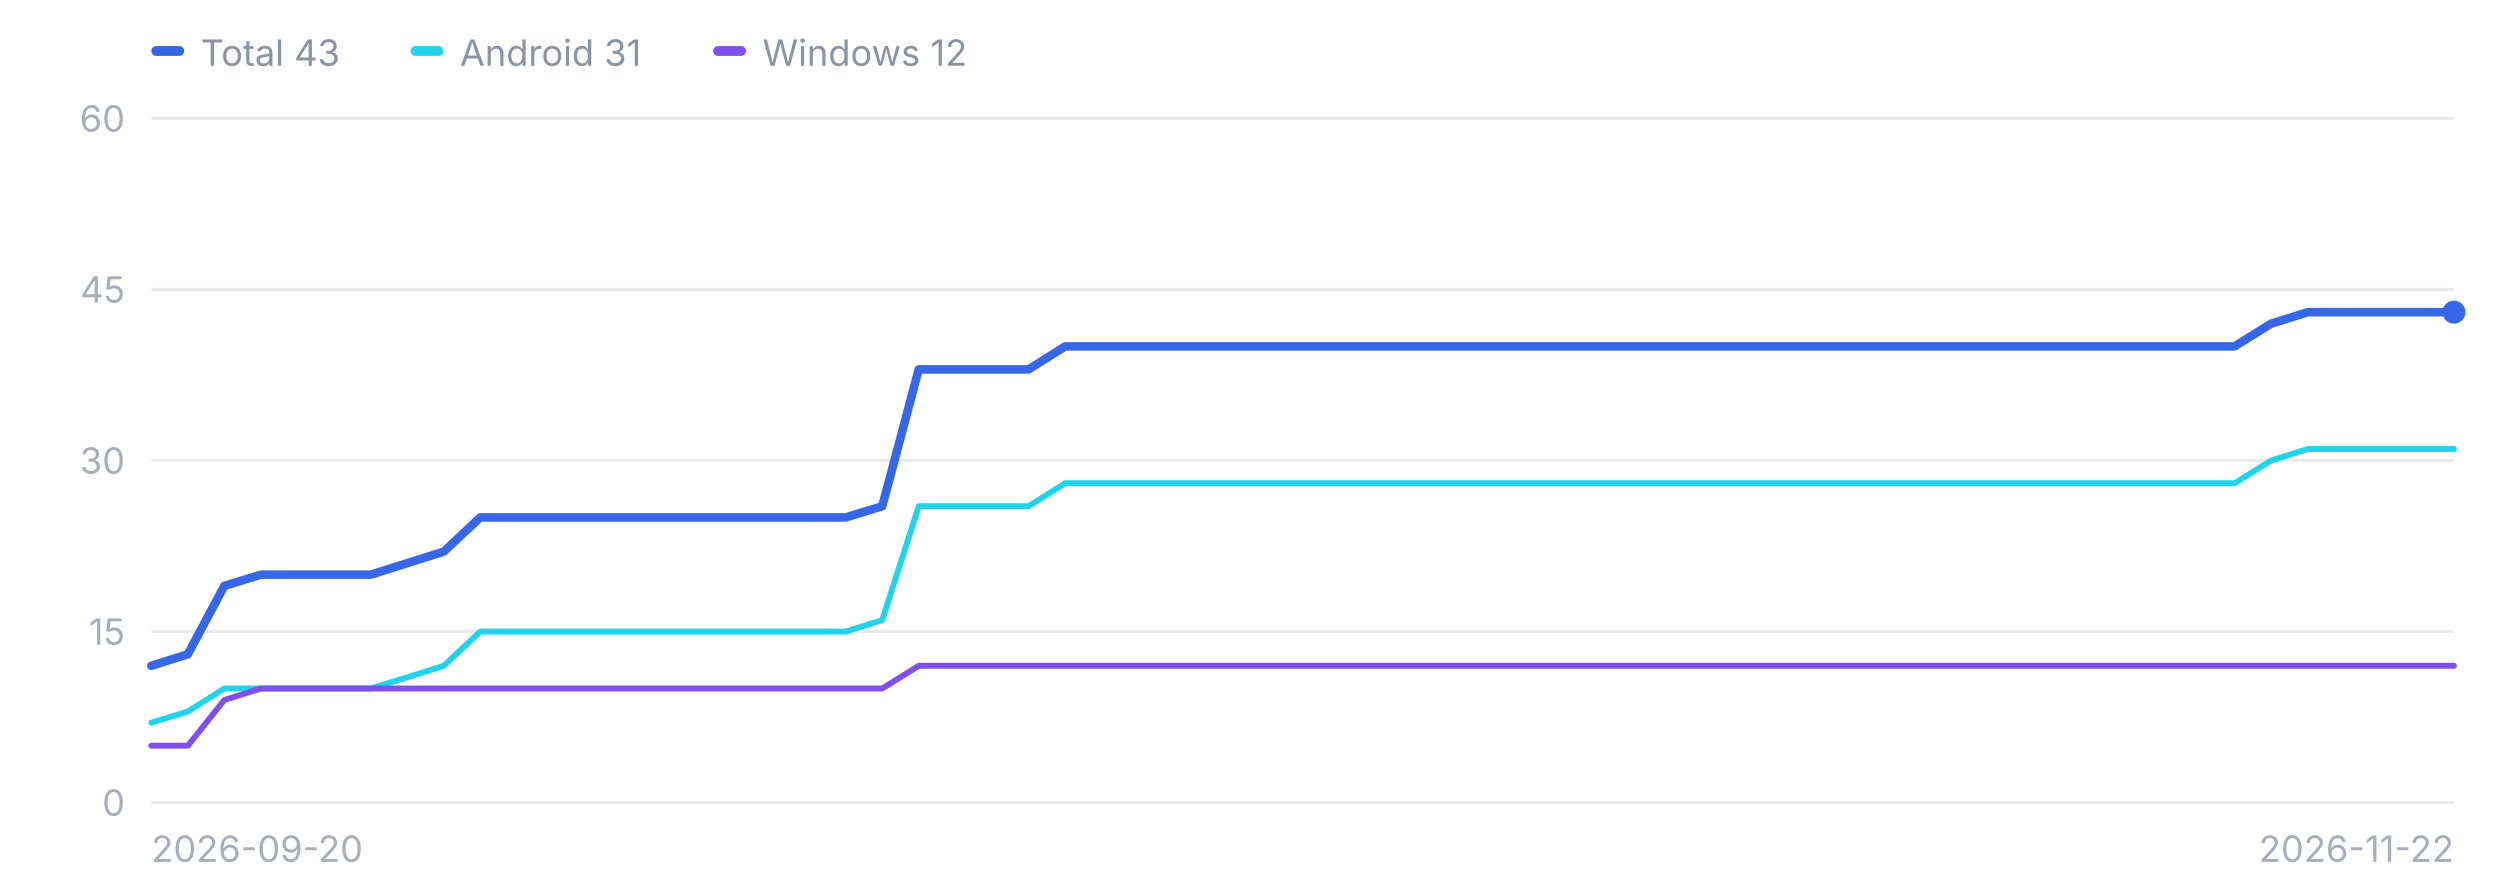
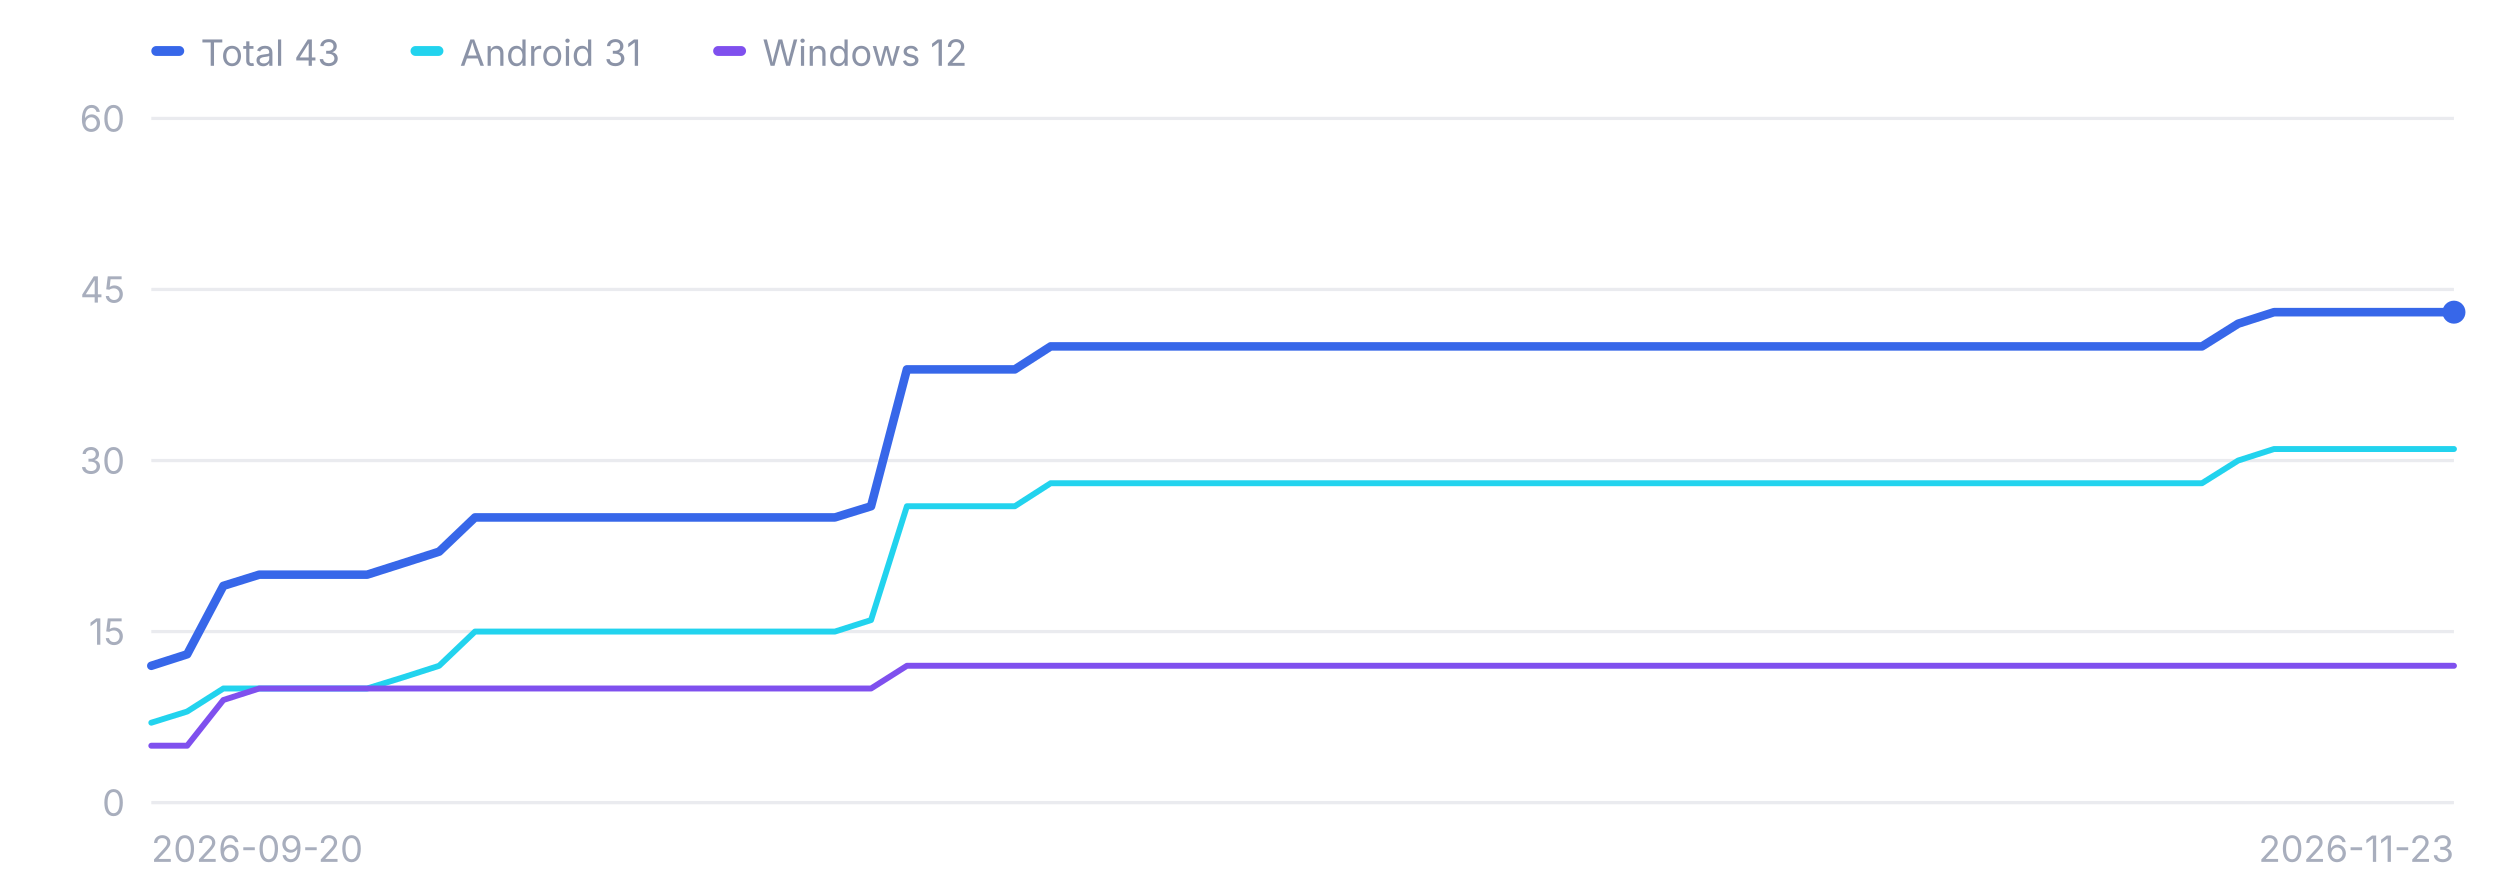
<svg xmlns="http://www.w3.org/2000/svg" width="760" height="270" viewBox="0 0 760 270" role="img" aria-label="CubePilot downloads over time. Latest total 43.">
  <style>text{font-family:system-ui,-apple-system,Segoe UI,sans-serif}</style>
  <line x1="46" y1="244.0" x2="746" y2="244.0" stroke="#8b93a7" stroke-opacity="0.18" stroke-width="1" />
  <text x="38" y="248.0" text-anchor="end" font-size="11" fill="#8b93a7" fill-opacity="0.75">0</text>
  <line x1="46" y1="192.0" x2="746" y2="192.0" stroke="#8b93a7" stroke-opacity="0.18" stroke-width="1" />
  <text x="38" y="196.0" text-anchor="end" font-size="11" fill="#8b93a7" fill-opacity="0.75">15</text>
  <line x1="46" y1="140.0" x2="746" y2="140.0" stroke="#8b93a7" stroke-opacity="0.18" stroke-width="1" />
  <text x="38" y="144.0" text-anchor="end" font-size="11" fill="#8b93a7" fill-opacity="0.75">30</text>
  <line x1="46" y1="88.0" x2="746" y2="88.0" stroke="#8b93a7" stroke-opacity="0.18" stroke-width="1" />
  <text x="38" y="92.0" text-anchor="end" font-size="11" fill="#8b93a7" fill-opacity="0.75">45</text>
  <line x1="46" y1="36.0" x2="746" y2="36.0" stroke="#8b93a7" stroke-opacity="0.18" stroke-width="1" />
  <text x="38" y="40.0" text-anchor="end" font-size="11" fill="#8b93a7" fill-opacity="0.75">60</text>
-   <polyline points="46.0,219.7 57.1,216.3 68.2,209.3 79.3,209.3 90.4,209.3 101.6,209.3 112.7,209.3 123.8,205.9 134.9,202.4 146.0,192.0 157.1,192.0 168.2,192.0 179.3,192.0 190.4,192.0 201.6,192.0 212.7,192.0 223.8,192.0 234.9,192.0 246.0,192.0 257.1,192.0 268.2,188.5 279.3,153.9 290.4,153.9 301.6,153.9 312.7,153.9 323.8,146.9 334.9,146.9 346.0,146.9 357.1,146.9 368.2,146.9 379.3,146.9 390.4,146.9 401.6,146.9 412.7,146.9 423.8,146.9 434.9,146.9 446.0,146.9 457.1,146.9 468.2,146.9 479.3,146.9 490.4,146.9 501.6,146.9 512.7,146.9 523.8,146.9 534.9,146.9 546.0,146.9 557.1,146.9 568.2,146.9 579.3,146.9 590.4,146.9 601.6,146.9 612.7,146.9 623.8,146.9 634.9,146.9 646.0,146.9 657.1,146.9 668.2,146.9 679.3,146.9 690.4,140.0 701.6,136.5 712.7,136.5 723.8,136.5 734.9,136.5 746.0,136.5" fill="none" stroke="#22D3EE" stroke-width="1.8" stroke-linejoin="round" stroke-linecap="round" />
-   <polyline points="46.0,226.7 57.1,226.7 68.2,212.8 79.3,209.3 90.4,209.3 101.6,209.3 112.7,209.3 123.8,209.3 134.9,209.3 146.0,209.3 157.1,209.3 168.2,209.3 179.3,209.3 190.4,209.3 201.6,209.3 212.7,209.3 223.8,209.3 234.9,209.3 246.0,209.3 257.1,209.3 268.2,209.3 279.3,202.4 290.4,202.4 301.6,202.4 312.7,202.4 323.8,202.4 334.9,202.4 346.0,202.4 357.1,202.4 368.2,202.4 379.3,202.4 390.4,202.4 401.6,202.4 412.7,202.4 423.8,202.4 434.9,202.4 446.0,202.4 457.1,202.4 468.2,202.4 479.3,202.4 490.4,202.4 501.6,202.4 512.7,202.4 523.8,202.4 534.9,202.4 546.0,202.4 557.1,202.4 568.2,202.4 579.3,202.4 590.4,202.4 601.6,202.4 612.7,202.4 623.8,202.4 634.9,202.4 646.0,202.4 657.1,202.4 668.2,202.4 679.3,202.4 690.4,202.4 701.6,202.4 712.7,202.4 723.8,202.4 734.9,202.4 746.0,202.4" fill="none" stroke="#7F50EE" stroke-width="1.8" stroke-linejoin="round" stroke-linecap="round" />
-   <polyline points="46.0,202.4 57.1,198.9 68.2,178.1 79.3,174.7 90.4,174.7 101.6,174.7 112.7,174.7 123.8,171.2 134.9,167.7 146.0,157.3 157.1,157.3 168.2,157.3 179.3,157.3 190.4,157.3 201.6,157.3 212.7,157.3 223.8,157.3 234.9,157.3 246.0,157.3 257.1,157.3 268.2,153.9 279.3,112.3 290.4,112.3 301.6,112.3 312.7,112.3 323.8,105.3 334.9,105.3 346.0,105.3 357.1,105.3 368.2,105.3 379.3,105.3 390.4,105.3 401.6,105.3 412.7,105.3 423.8,105.3 434.9,105.3 446.0,105.3 457.1,105.3 468.2,105.3 479.3,105.3 490.4,105.3 501.6,105.3 512.7,105.3 523.8,105.3 534.9,105.3 546.0,105.3 557.1,105.3 568.2,105.3 579.3,105.3 590.4,105.3 601.6,105.3 612.7,105.3 623.8,105.3 634.9,105.3 646.0,105.3 657.1,105.3 668.2,105.3 679.3,105.3 690.4,98.4 701.6,94.9 712.7,94.9 723.8,94.9 734.9,94.9 746.0,94.9" fill="none" stroke="#3767E9" stroke-width="2.6" stroke-linejoin="round" stroke-linecap="round" />
+   <polyline points="46.0,219.7 56.9,216.3 67.9,209.3 78.8,209.3 89.8,209.3 100.7,209.3 111.6,209.3 122.6,205.9 133.5,202.4 144.4,192.0 155.4,192.0 166.3,192.0 177.2,192.0 188.2,192.0 199.1,192.0 210.1,192.0 221.0,192.0 231.9,192.0 242.9,192.0 253.8,192.0 264.8,188.5 275.7,153.9 286.6,153.9 297.6,153.9 308.5,153.9 319.4,146.9 330.4,146.9 341.3,146.9 352.2,146.9 363.2,146.9 374.1,146.9 385.1,146.9 396.0,146.9 406.9,146.9 417.9,146.9 428.8,146.9 439.8,146.9 450.7,146.9 461.6,146.9 472.6,146.9 483.5,146.9 494.4,146.9 505.4,146.9 516.3,146.9 527.2,146.9 538.2,146.9 549.1,146.9 560.1,146.9 571.0,146.9 581.9,146.9 592.9,146.9 603.8,146.9 614.8,146.9 625.7,146.9 636.6,146.9 647.6,146.9 658.5,146.9 669.4,146.9 680.4,140.0 691.3,136.5 702.2,136.5 713.2,136.5 724.1,136.5 735.1,136.5 746.0,136.5" fill="none" stroke="#22D3EE" stroke-width="1.8" stroke-linejoin="round" stroke-linecap="round" />
+   <polyline points="46.0,226.7 56.9,226.7 67.9,212.8 78.8,209.3 89.8,209.3 100.7,209.3 111.6,209.3 122.6,209.3 133.5,209.3 144.4,209.3 155.4,209.3 166.3,209.3 177.2,209.3 188.2,209.3 199.1,209.3 210.1,209.3 221.0,209.3 231.9,209.3 242.9,209.3 253.8,209.3 264.8,209.3 275.7,202.4 286.6,202.4 297.6,202.4 308.5,202.4 319.4,202.4 330.4,202.4 341.3,202.4 352.2,202.4 363.2,202.4 374.1,202.4 385.1,202.4 396.0,202.4 406.9,202.4 417.9,202.4 428.8,202.4 439.8,202.4 450.7,202.4 461.6,202.4 472.6,202.4 483.5,202.4 494.4,202.4 505.4,202.4 516.3,202.4 527.2,202.4 538.2,202.4 549.1,202.4 560.1,202.4 571.0,202.4 581.9,202.4 592.9,202.4 603.8,202.4 614.8,202.4 625.7,202.4 636.6,202.4 647.6,202.4 658.5,202.4 669.4,202.4 680.4,202.4 691.3,202.4 702.2,202.4 713.2,202.4 724.1,202.4 735.1,202.4 746.0,202.4" fill="none" stroke="#7F50EE" stroke-width="1.8" stroke-linejoin="round" stroke-linecap="round" />
+   <polyline points="46.0,202.4 56.9,198.9 67.9,178.1 78.8,174.7 89.8,174.7 100.7,174.7 111.6,174.7 122.6,171.2 133.5,167.7 144.4,157.3 155.4,157.3 166.3,157.3 177.2,157.3 188.2,157.3 199.1,157.3 210.1,157.3 221.0,157.3 231.9,157.3 242.9,157.3 253.8,157.3 264.8,153.9 275.7,112.3 286.6,112.3 297.6,112.3 308.5,112.3 319.4,105.3 330.4,105.3 341.3,105.3 352.2,105.3 363.2,105.3 374.1,105.3 385.1,105.3 396.0,105.3 406.9,105.3 417.9,105.3 428.8,105.3 439.8,105.3 450.7,105.3 461.6,105.3 472.6,105.3 483.5,105.3 494.4,105.3 505.4,105.3 516.3,105.3 527.2,105.3 538.2,105.3 549.1,105.3 560.1,105.3 571.0,105.3 581.9,105.3 592.9,105.3 603.8,105.3 614.8,105.3 625.7,105.3 636.6,105.3 647.6,105.3 658.5,105.3 669.4,105.3 680.4,98.4 691.3,94.9 702.2,94.9 713.2,94.9 724.1,94.9 735.1,94.9 746.0,94.9" fill="none" stroke="#3767E9" stroke-width="2.6" stroke-linejoin="round" stroke-linecap="round" />
  <circle cx="746.0" cy="94.9" r="3.5" fill="#3767E9" />
  <text x="46" y="262" font-size="11" fill="#8b93a7" fill-opacity="0.75">2026-09-20</text>
-   <text x="746" y="262" text-anchor="end" font-size="11" fill="#8b93a7" fill-opacity="0.75">2026-11-22</text>
+   <text x="746" y="262" text-anchor="end" font-size="11" fill="#8b93a7" fill-opacity="0.75">2026-11-23</text>
  <rect x="46" y="14" width="10" height="3" rx="1.5" fill="#3767E9" />
  <text x="61" y="20" font-size="11" fill="#8b93a7">Total 43</text>
  <rect x="124.8" y="14" width="10" height="3" rx="1.5" fill="#22D3EE" />
  <text x="139.8" y="20" font-size="11" fill="#8b93a7">Android 31</text>
  <rect x="216.8" y="14" width="10" height="3" rx="1.5" fill="#7F50EE" />
  <text x="231.8" y="20" font-size="11" fill="#8b93a7">Windows 12</text>
</svg>
